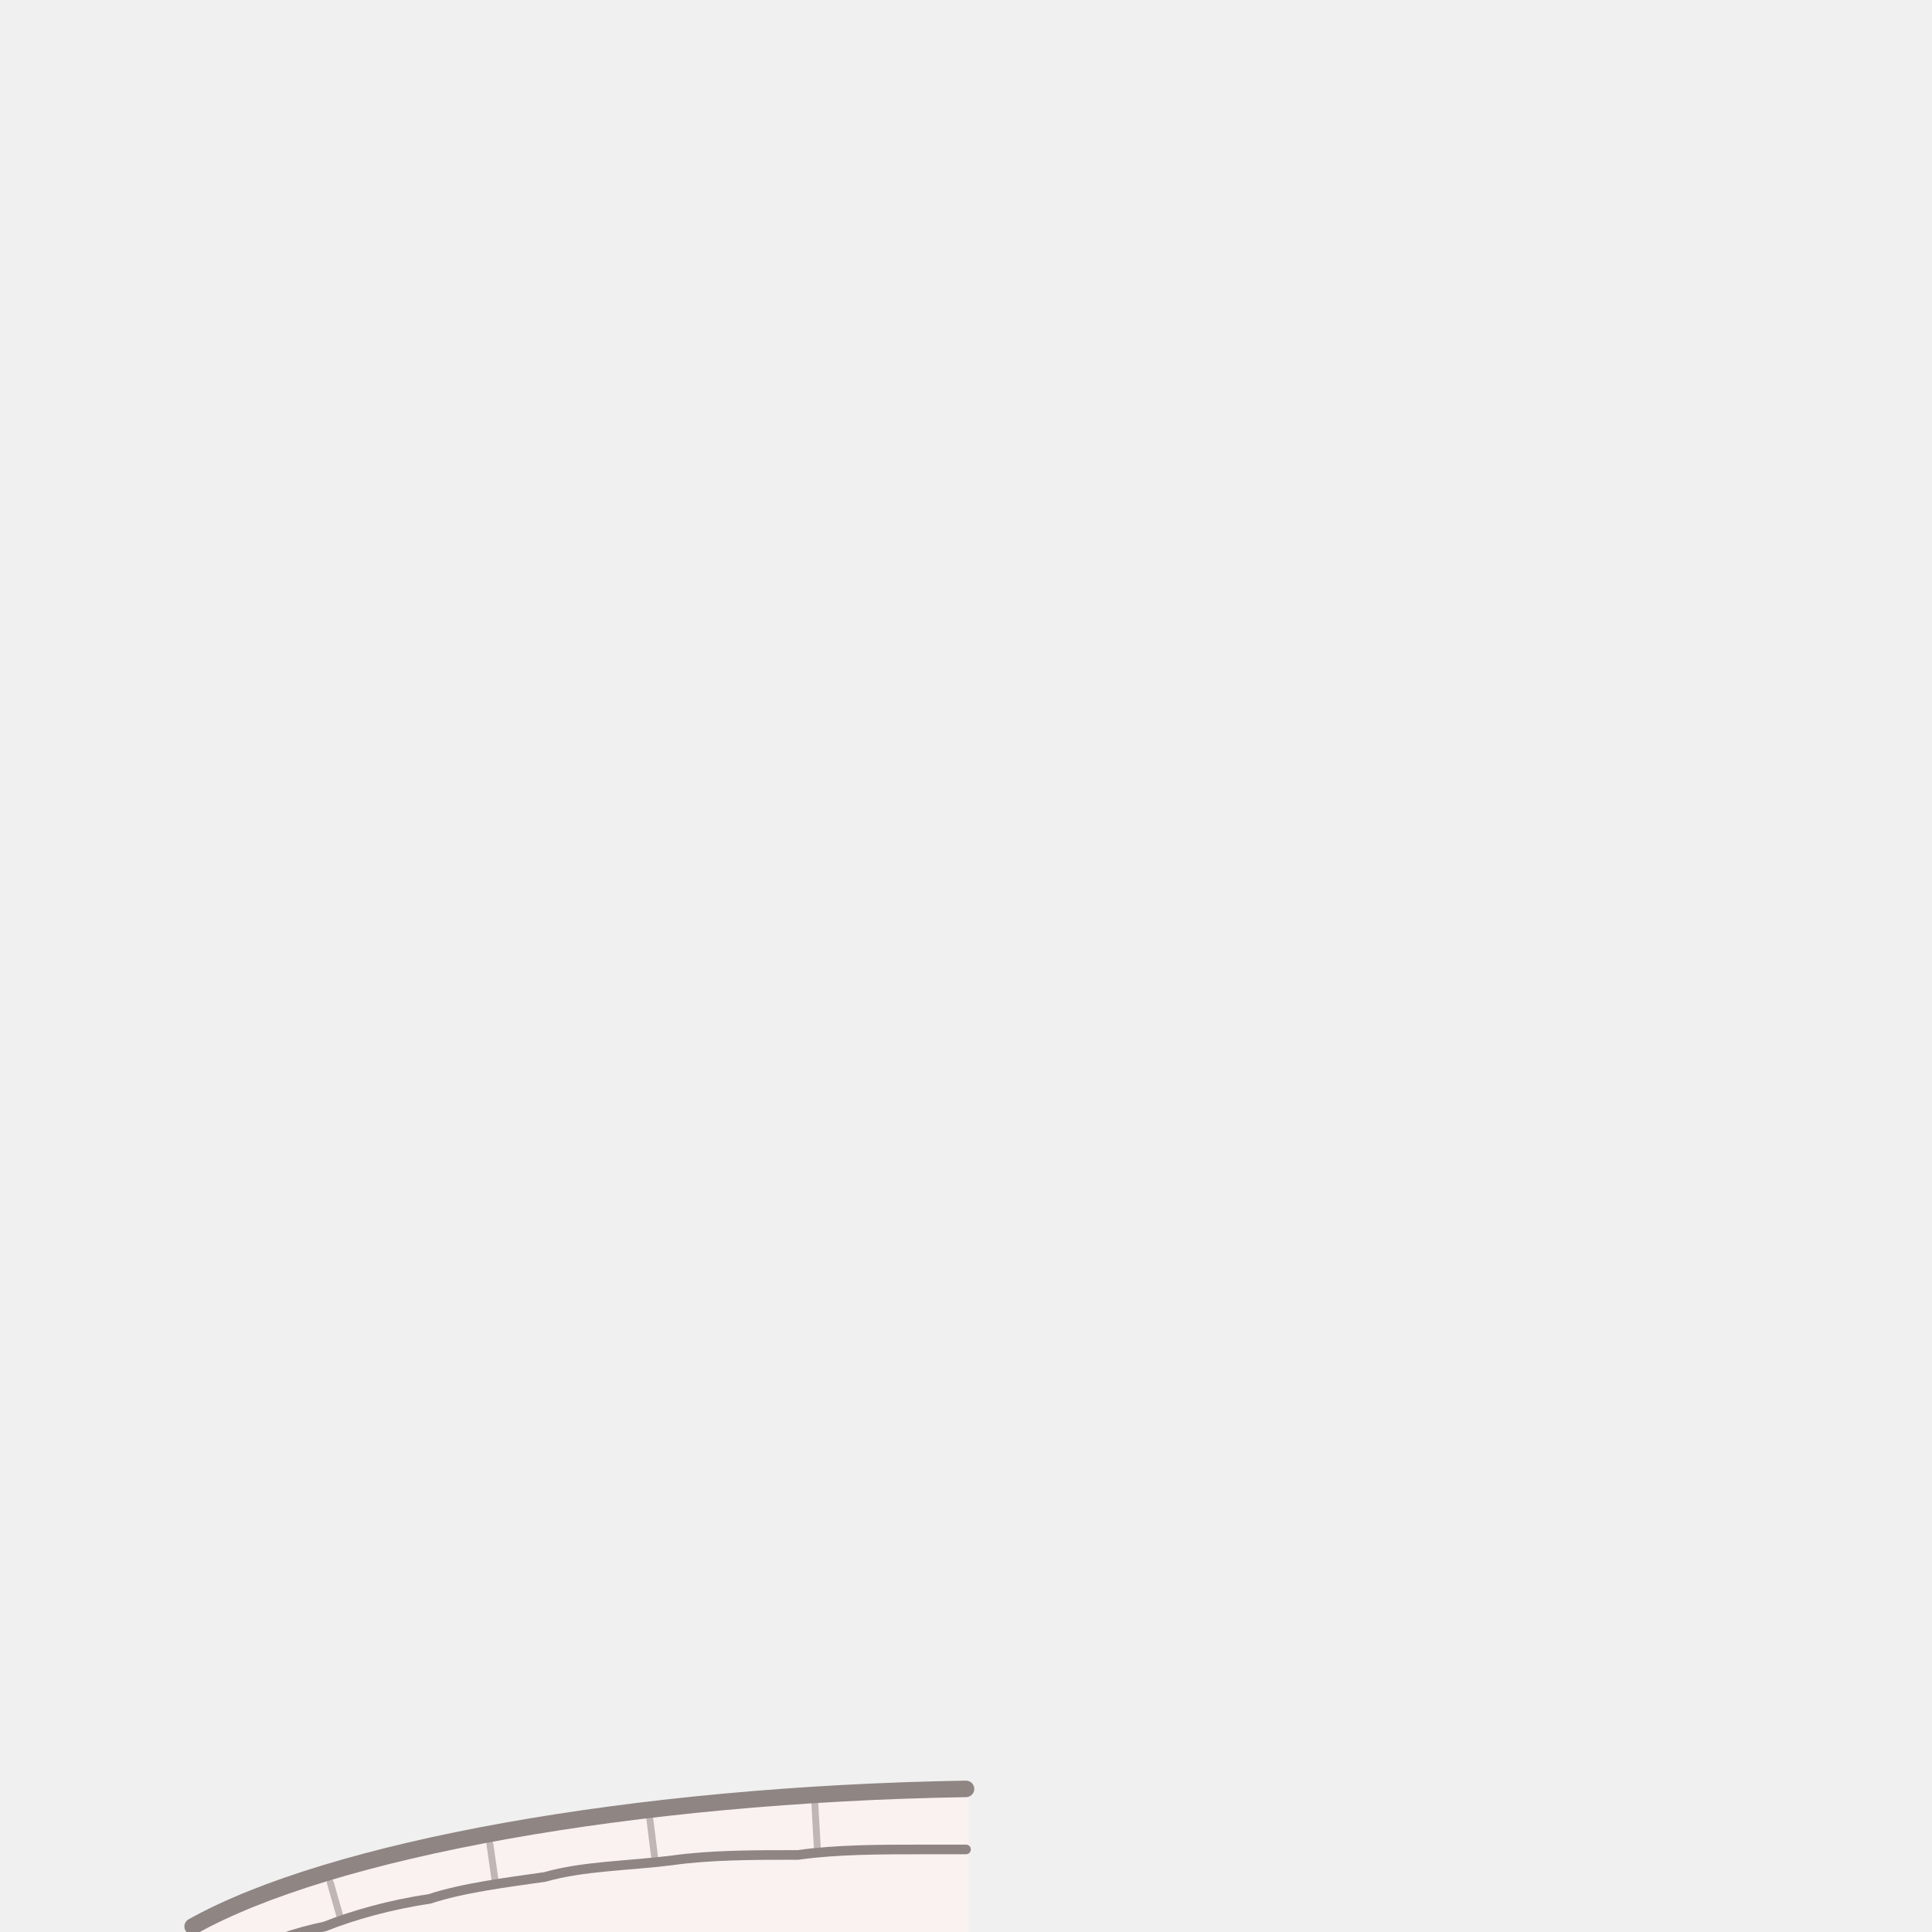
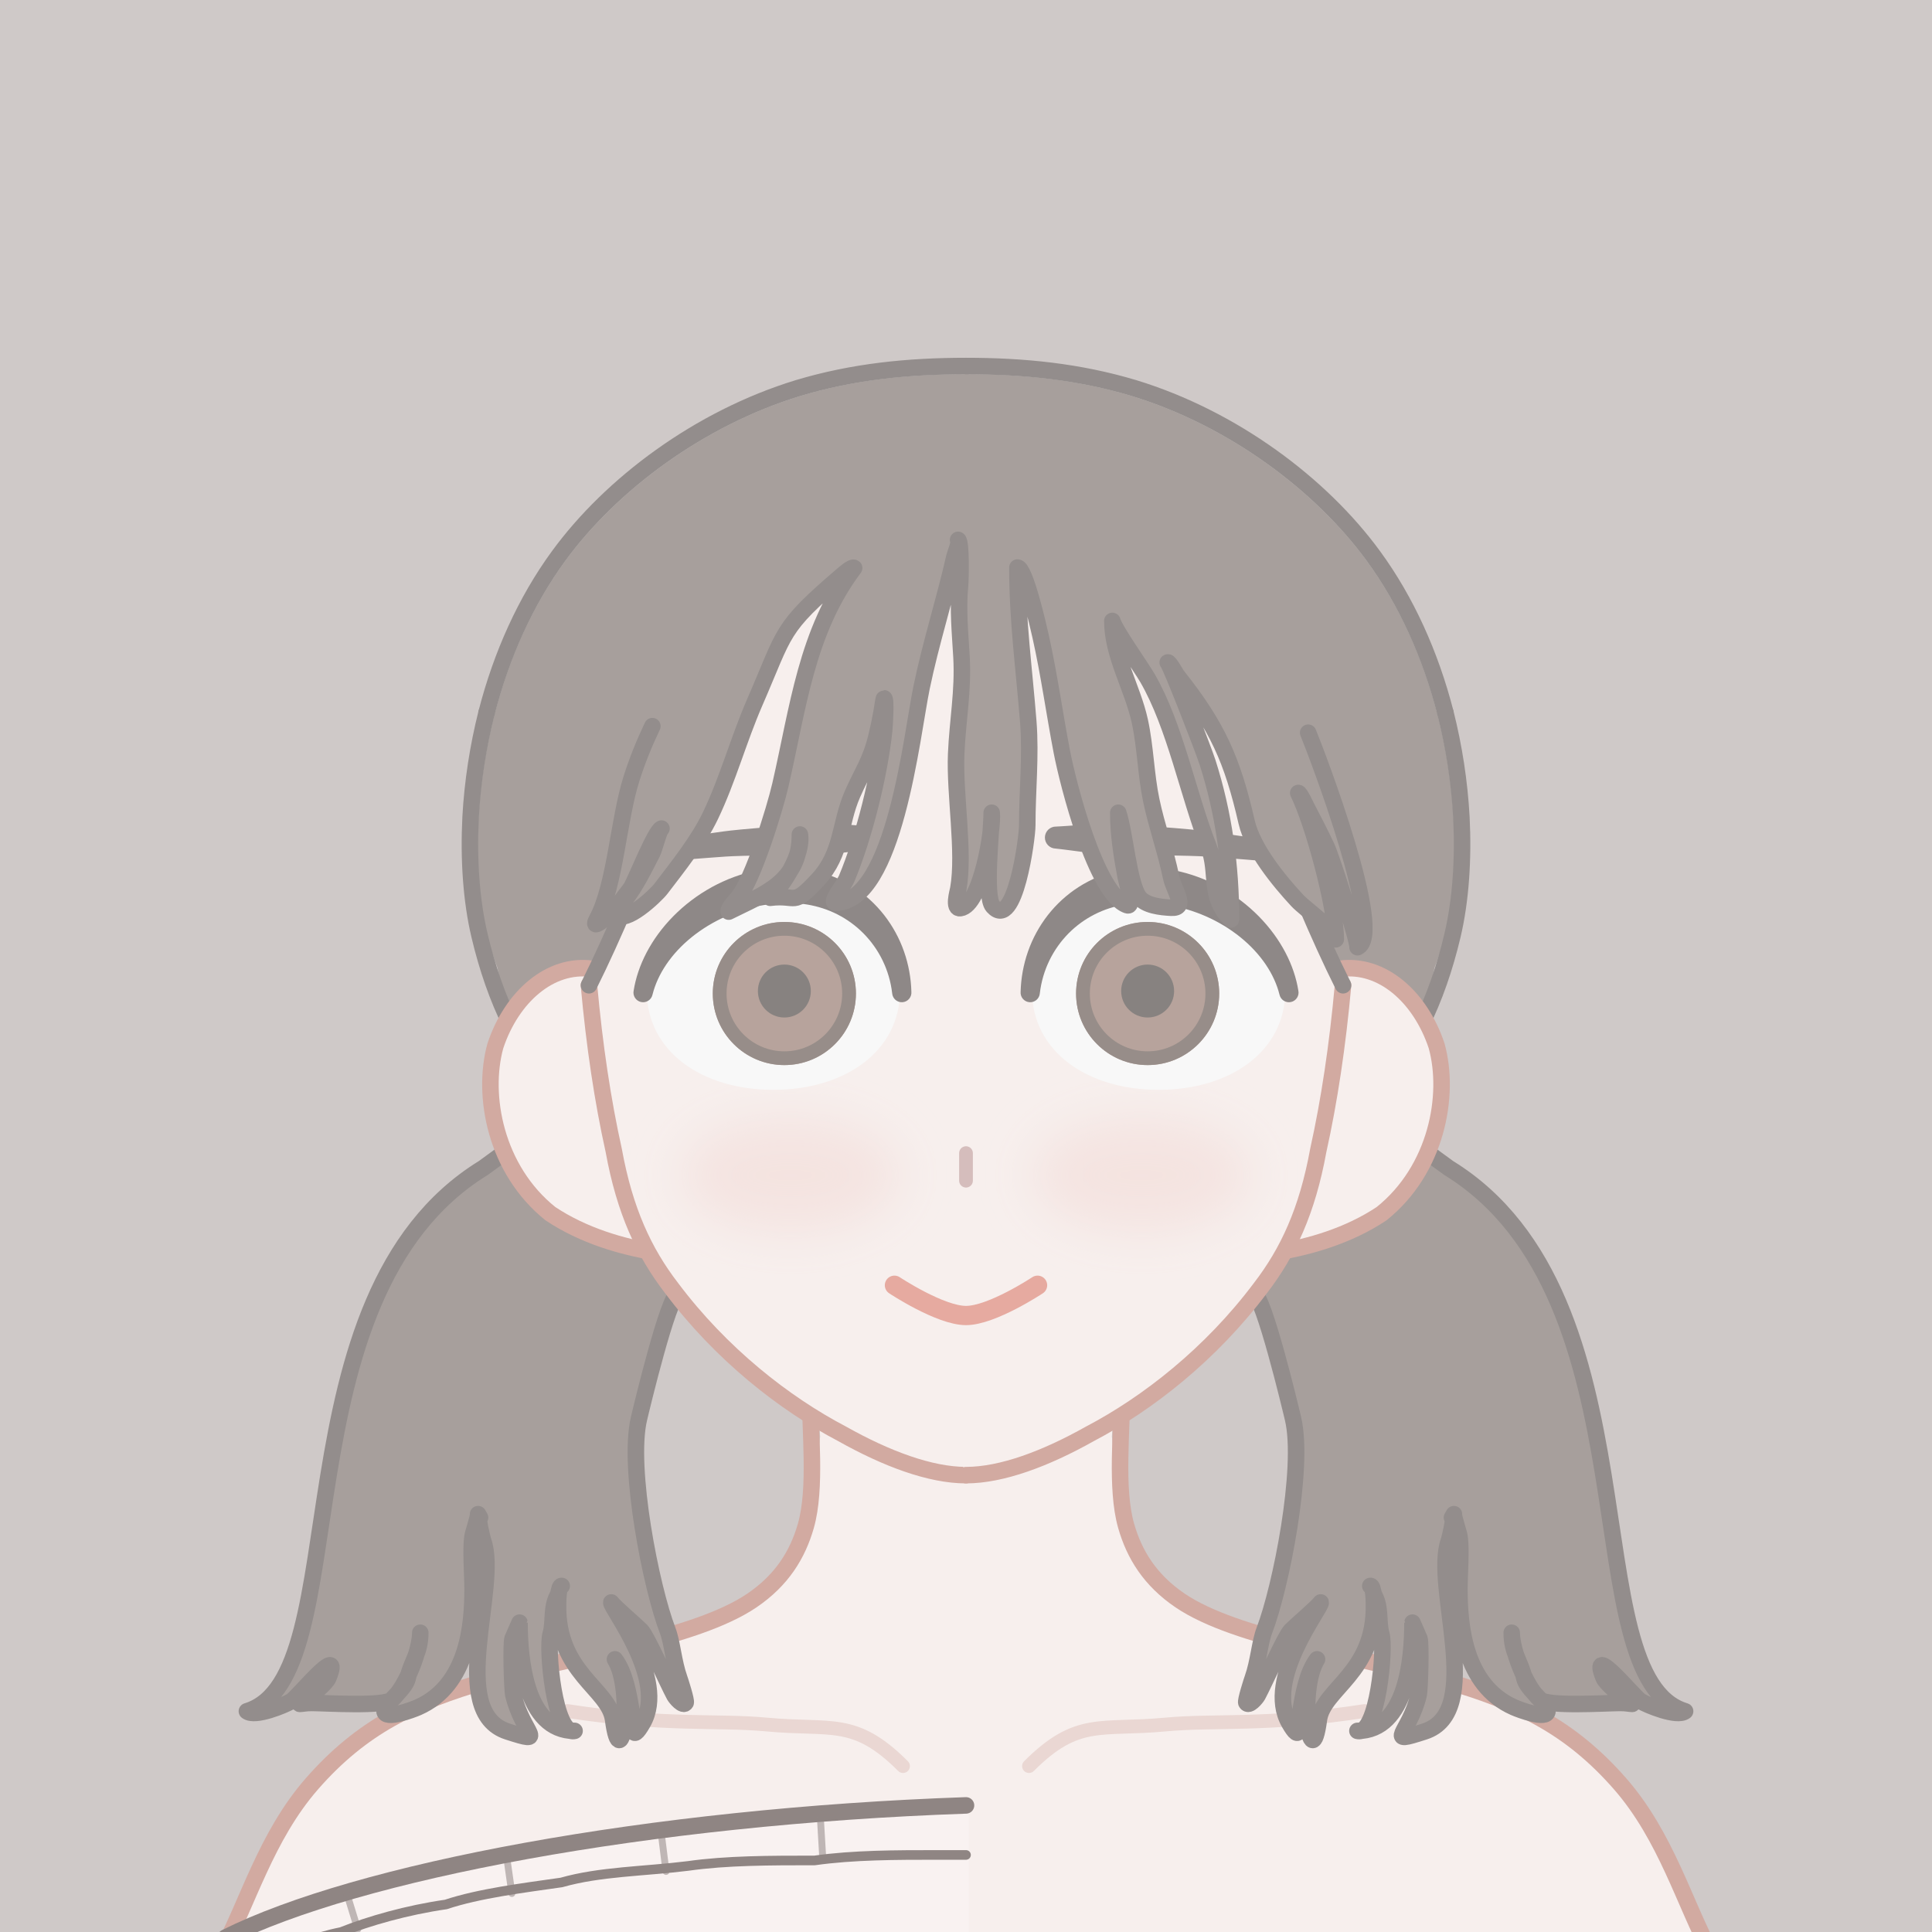
<svg xmlns="http://www.w3.org/2000/svg" width="702" height="702" viewBox="0 0 702 702">
+   <g id="_ref">
+     <g opacity="0.5">
+       <defs>
+         <clipPath id="makeup-blush-clip-path-31">
+           <path d="M215.154 389.2 L359.154 389.2 L359.154 464.8 L215.154 464.8 Z" />
+         </clipPath>
+         <filter id="makeup-blush-filter-11" filterUnits="userSpaceOnUse" x="218.154" y="377" width="138" height="100" color-interpolation-filters="sRGB">
+           <feGaussianBlur in="SourceGraphic" stdDeviation="9" color-interpolation-filters="linearRGB" />
+         </filter>
+         <clipPath id="cg-eye1">
+           <path d="M242 360 C242 338 262 326 288 326 C314 326 334 338 334 360 C334 382 314 396 288 396 C262 396 242 382 242 360 Z" fill="#ffffff" />
+         </clipPath>
+       </defs>
+       <rect width="702" height="702" fill="#ada19f" />
+       <g data-layer="body">
+         <g>
+           <g>
+             <path d="M296 490 L298 522 C293.615 554.385 304.615 564.885 259.333 589.667 L210.333 604.167 C118.615 622.385 119.615 639.385 96.5 675.5 L80.5 709 L352 712 L352 490 Z" fill="#fdeeea" />
+             <path d="M80.177 709.772 C89.948 691.718 96.554 667.356 113.323 648.166 C131.428 627.449 150.416 618.37 176.588 610.801 C209.733 601.215 252.656 595.455 273.168 581.575 C284.163 574.134 289.86 564.776 292.817 554.408 C296.711 540.759 294.236 520.005 294.407 505.93 C294.426 504.332 294.448 497.885 294.448 490.885" fill="none" stroke="#b46352" stroke-width="6" stroke-linecap="round" stroke-linejoin="round" />
+             <path d="M206.199 621.718 C242.115 627.218 260.37 624.907 278.628 626.62 C302.176 628.831 310.481 624.084 328.115 641.718" fill="none" stroke="#b46352" stroke-width="5" stroke-linecap="round" opacity="0.35" />
+           </g>
+         </g>
+         <g transform="translate(702 0) scale(-1 1)">
+           <g>
+             <path d="M296 490 L298 522 C293.615 554.385 304.615 564.885 259.333 589.667 L210.333 604.167 C118.615 622.385 119.615 639.385 96.5 675.5 L80.5 709 L352 712 L352 490 Z" fill="#fdeeea" />
+             <path d="M80.177 709.772 C89.948 691.718 96.554 667.356 113.323 648.166 C131.428 627.449 150.416 618.37 176.588 610.801 C209.733 601.215 252.656 595.455 273.168 581.575 C284.163 574.134 289.86 564.776 292.817 554.408 C296.711 540.759 294.236 520.005 294.407 505.93 C294.426 504.332 294.448 497.885 294.448 490.885" fill="none" stroke="#b46352" stroke-width="6" stroke-linecap="round" stroke-linejoin="round" />
+             <path d="M206.199 621.718 C242.115 627.218 260.37 624.907 278.628 626.62 C302.176 628.831 310.481 624.084 328.115 641.718" fill="none" stroke="#b46352" stroke-width="5" stroke-linecap="round" opacity="0.35" />
+           </g>
+         </g>
+       </g>
+       <g data-layer="hairMid">
+         <g>
+           <g>
+             <path d="M246.346 470.051 C252.058 457.884 251.33 448.199 243.07 434.669 C238.956 426.719 237.325 420.839 228.711 415.289 C206.623 401.069 195.92 409.499 175.625 424.389 C99.328 471.409 130.552 609.403 89.711 621.793 C92.696 624.063 103.403 619.583 105.822 618.153 C108.255 616.713 124.757 596.133 119.336 609.653 C118.582 611.533 113.631 615.683 111.427 617.133 C106.635 620.283 109.057 618.723 113.403 618.773 C118.927 618.823 139.489 620.153 142.388 617.583 C147.818 612.773 152.711 599.273 152.711 593.263 C152.711 600.773 149.385 603.763 148.149 609.773 C147.304 613.873 139.593 619.023 139.706 621.733 C139.843 625.043 149.803 621.283 151.883 620.363 C170.299 612.233 171.711 589.693 171.711 577.413 C171.711 572.163 170.979 563.063 171.67 558.353 C171.876 556.953 173.9 551.093 173.711 550.173 C173.96 550.589 174.197 551.005 174.421 551.422 L174.11 550.922 C173.439 551.258 175.192 558.829 175.579 559.922 C181.477 576.576 162.297 622.015 184.409 629.153 C199.261 633.947 190.038 630.137 186.546 615.971 C186.03 613.875 185.61 597.159 186.226 595.409 C186.446 594.785 188.796 589.666 188.777 589.589 C188.777 602.195 190.785 628.922 208.777 628.922 C201.455 630.753 198.534 598.933 200.068 593.773 C201.338 589.499 200.169 584.271 202.538 579.84 C203.243 578.52 203.238 576.081 204.11 576.256 C202.849 576.003 202.797 581.895 202.777 582.922 C202.285 607.842 221.252 613.552 222.777 624.922 C225.695 646.676 230.392 614.04 223.444 602.922 C227.157 607.873 228.466 615.721 229.444 621.589 C230.324 626.871 228.975 634.026 233.57 626.033 C242.692 610.164 221.67 584.015 222.11 582.256 C223.525 584.142 230.728 590.225 232.983 592.471 C235.024 594.505 242.514 611.398 245.016 616.038 C245.475 616.889 248.24 620.248 249.146 618.672 C249.502 618.052 247.263 611.007 246.804 609.719 C244.719 603.857 244.271 596.797 242.595 592.453 C236.61 576.947 227.965 533.366 232.163 515.515 C233.177 511.198 242.851 470.916 246.346 470.051 Z" fill="#5d4e48" stroke="#352a27" stroke-width="6" stroke-linecap="round" stroke-linejoin="round" />
+           </g>
+         </g>
+         <g transform="translate(702 0) scale(-1 1)">
+           <g>
+             <path d="M246.346 470.051 C252.058 457.884 251.33 448.199 243.07 434.669 C238.956 426.719 237.325 420.839 228.711 415.289 C206.623 401.069 195.92 409.499 175.625 424.389 C99.328 471.409 130.552 609.403 89.711 621.793 C92.696 624.063 103.403 619.583 105.822 618.153 C108.255 616.713 124.757 596.133 119.336 609.653 C118.582 611.533 113.631 615.683 111.427 617.133 C106.635 620.283 109.057 618.723 113.403 618.773 C118.927 618.823 139.489 620.153 142.388 617.583 C147.818 612.773 152.711 599.273 152.711 593.263 C152.711 600.773 149.385 603.763 148.149 609.773 C147.304 613.873 139.593 619.023 139.706 621.733 C139.843 625.043 149.803 621.283 151.883 620.363 C170.299 612.233 171.711 589.693 171.711 577.413 C171.711 572.163 170.979 563.063 171.67 558.353 C171.876 556.953 173.9 551.093 173.711 550.173 C173.96 550.589 174.197 551.005 174.421 551.422 L174.11 550.922 C173.439 551.258 175.192 558.829 175.579 559.922 C181.477 576.576 162.297 622.015 184.409 629.153 C199.261 633.947 190.038 630.137 186.546 615.971 C186.03 613.875 185.61 597.159 186.226 595.409 C186.446 594.785 188.796 589.666 188.777 589.589 C188.777 602.195 190.785 628.922 208.777 628.922 C201.455 630.753 198.534 598.933 200.068 593.773 C201.338 589.499 200.169 584.271 202.538 579.84 C203.243 578.52 203.238 576.081 204.11 576.256 C202.849 576.003 202.797 581.895 202.777 582.922 C202.285 607.842 221.252 613.552 222.777 624.922 C225.695 646.676 230.392 614.04 223.444 602.922 C227.157 607.873 228.466 615.721 229.444 621.589 C230.324 626.871 228.975 634.026 233.57 626.033 C242.692 610.164 221.67 584.015 222.11 582.256 C223.525 584.142 230.728 590.225 232.983 592.471 C235.024 594.505 242.514 611.398 245.016 616.038 C245.475 616.889 248.24 620.248 249.146 618.672 C249.502 618.052 247.263 611.007 246.804 609.719 C244.719 603.857 244.271 596.797 242.595 592.453 C236.61 576.947 227.965 533.366 232.163 515.515 C233.177 511.198 242.851 470.916 246.346 470.051 Z" fill="#5d4e48" stroke="#352a27" stroke-width="6" stroke-linecap="round" stroke-linejoin="round" />
+           </g>
+         </g>
+       </g>
+       <g data-layer="hairBase">
+         <g>
+           <g>
+             <path d="M352 381.448 L352 135.951 L351.016 135.951 C330.344 135.951 310.656 137.919 290.968 143.826 C255.53 154.654 224.03 178.279 205.327 203.873 C186.623 229.467 175.795 262.936 173.826 297.39 C172.842 317.077 174.811 336.765 180.717 351.531 C182.027 358.081 184.209 364.632 187.262 370.602 C187.365 370.682 201.168 393.038 203.562 396.448 C204.832 398.257 211.612 404.019 213.517 405.842 C223.248 415.153 227.833 417.061 239.562 423.948 C253.821 432.321 287.168 441.633 303.192 437.819 C328.028 431.907 350.54 430.17 351.074 398.222 C351.102 396.519 351.452 381.949 352 381.448 Z" fill="#5d4e48" />
+           </g>
+           <g>
+             <path d="M351 133 C330 133 310 135 290 141 C254 152 222 176 203 202 C191 218.4 182.2 238 176.8 259" fill="none" stroke="#352a27" stroke-width="6" stroke-linecap="round" stroke-linejoin="round" />
+           </g>
+           <g>
+             <path d="M176.8 259 C173.7 271.3 171.7 284.1 171 297 C170.247 312.067 171.196 327.134 174.275 340.064 C179.731 362.97 189.199 384.12 205.639 400.625 C218.159 413.194 231.61 422.103 248.042 428.491 C248.47 428.658 248.896 428.816 249.319 428.964 C252.635 430.122 260.334 430.818 262.896 432.282" fill="none" stroke="#352a27" stroke-width="6" stroke-linecap="round" stroke-linejoin="round" />
+           </g>
+         </g>
+         <g transform="translate(702 0) scale(-1 1)">
+           <g>
+             <path d="M352 381.448 L352 135.951 L351.016 135.951 C330.344 135.951 310.656 137.919 290.968 143.826 C255.53 154.654 224.03 178.279 205.327 203.873 C186.623 229.467 175.795 262.936 173.826 297.39 C172.842 317.077 174.811 336.765 180.717 351.531 C182.027 358.081 184.209 364.632 187.262 370.602 C187.365 370.682 201.168 393.038 203.562 396.448 C204.832 398.257 211.612 404.019 213.517 405.842 C223.248 415.153 227.833 417.061 239.562 423.948 C253.821 432.321 287.168 441.633 303.192 437.819 C328.028 431.907 350.54 430.17 351.074 398.222 C351.102 396.519 351.452 381.949 352 381.448 Z" fill="#5d4e48" />
+           </g>
+           <g>
+             <path d="M351 133 C330 133 310 135 290 141 C254 152 222 176 203 202 C191 218.4 182.2 238 176.8 259" fill="none" stroke="#352a27" stroke-width="6" stroke-linecap="round" stroke-linejoin="round" />
+           </g>
+           <g>
+             <path d="M176.8 259 C173.7 271.3 171.7 284.1 171 297 C170.247 312.067 171.196 327.134 174.275 340.064 C179.731 362.97 189.199 384.12 205.639 400.625 C218.159 413.194 231.61 422.103 248.042 428.491 C248.47 428.658 248.896 428.816 249.319 428.964 C252.635 430.122 260.334 430.818 262.896 432.282" fill="none" stroke="#352a27" stroke-width="6" stroke-linecap="round" stroke-linejoin="round" />
+           </g>
+         </g>
+       </g>
+       <g data-layer="ear">
+         <g>
+           <g>
+             <path d="M215 352 C200 350 186 362 180 380 C175 398 180 425 200 441 C212 449 226 453 238 455 L225 380 Z" fill="#fdeeea" />
+             <path d="M215 352 C200 350 186 362 180 380 C175 398 180 425 200 441 C212 449 226 453 238 455" fill="none" stroke="#b46352" stroke-width="6" stroke-linecap="round" stroke-linejoin="round" />
+           </g>
+         </g>
+         <g transform="translate(702 0) scale(-1 1)">
+           <g>
+             <path d="M215 352 C200 350 186 362 180 380 C175 398 180 425 200 441 C212 449 226 453 238 455 L225 380 Z" fill="#fdeeea" />
+             <path d="M215 352 C200 350 186 362 180 380 C175 398 180 425 200 441 C212 449 226 453 238 455" fill="none" stroke="#b46352" stroke-width="6" stroke-linecap="round" stroke-linejoin="round" />
+           </g>
+         </g>
+       </g>
+       <g data-layer="face">
+         <g>
+           <g>
+             <path d="M352 200 L351 200 C322 200 296 208 278 228 C262 246 250 272 240 298 C232 318 223 340 214 358 C216 380 219 400 223 418 C227 440 234 455 244 468 C262 492 285 510 306 521 C322 530 338 536 351 536 L352 536 Z" fill="#fdeeea" />
+             <path d="M214 358 C216 380 219 400 223 418 C227 440 234 455 244 468 C262 492 285 510 306 521 C322 530 338 536 351 536" fill="none" stroke="#b46352" stroke-width="6" stroke-linecap="round" stroke-linejoin="round" />
+           </g>
+         </g>
+         <g transform="translate(702 0) scale(-1 1)">
+           <g>
+             <path d="M352 200 L351 200 C322 200 296 208 278 228 C262 246 250 272 240 298 C232 318 223 340 214 358 C216 380 219 400 223 418 C227 440 234 455 244 468 C262 492 285 510 306 521 C322 530 338 536 351 536 L352 536 Z" fill="#fdeeea" />
+             <path d="M214 358 C216 380 219 400 223 418 C227 440 234 455 244 468 C262 492 285 510 306 521 C322 530 338 536 351 536" fill="none" stroke="#b46352" stroke-width="6" stroke-linecap="round" stroke-linejoin="round" />
+           </g>
+         </g>
+       </g>
+       <g data-layer="makeup">
+         <g>
+           <g>
+             <g clip-path="url(#makeup-blush-clip-path-31)">
+               <g filter="url(#makeup-blush-filter-11)">
+                 <ellipse cx="287.154" cy="427" rx="40" ry="21" fill="#f3bfb8" opacity="0.5" />
+               </g>
+             </g>
+           </g>
+         </g>
+         <g transform="translate(702 0) scale(-1 1)">
+           <g>
+             <g clip-path="url(#makeup-blush-clip-path-31)">
+               <g filter="url(#makeup-blush-filter-11)">
+                 <ellipse cx="287.154" cy="427" rx="40" ry="21" fill="#f3bfb8" opacity="0.5" />
+               </g>
+             </g>
+           </g>
+         </g>
+       </g>
+       <g data-layer="mouth">
+         <g>
+           <path d="M351 419 L351 429" fill="none" stroke="#b98a88" stroke-width="5" stroke-linecap="round" />
+         </g>
+         <g>
+           <path d="M325 467 C325 467 341.59 478 351 478 C360.41 478 377 467 377 467" fill="none" stroke="#dc6450" stroke-width="7" stroke-linecap="round" stroke-linejoin="round" />
+         </g>
+       </g>
+       <g data-layer="eye">
+         <g transform="translate(285 361) scale(1) translate(-292 -361)">
+           <path d="M242 360 C242 338 262 326 288 326 C314 326 334 338 334 360 C334 382 314 396 288 396 C262 396 242 382 242 360 Z" fill="#ffffff" />
+           <g clip-path="url(#cg-eye1)">
+             <g transform="translate(292 361) scale(0.26)">
+               <g transform="translate(-110 -110) scale(1)">
+                 <g>
+                   <circle cx="110" cy="110" r="100" fill="#7e5647" />
+                   <circle cx="110" cy="106.526" r="37" fill="#1e1410" />
+                 </g>
+               </g>
+             </g>
+             <circle cx="292" cy="361" r="23.5" fill="none" stroke="#3e2a22" stroke-width="5" />
+           </g>
+           <g>
+             <polygon points="237.252,359.897 237.551,358.24 237.883,356.76 237.941,356.513 238.406,354.792 238.803,353.526 238.951,353.061 239.578,351.317 239.962,350.368 240.28,349.584 241.058,347.862 241.344,347.294 241.925,346.127 242.867,344.408 242.928,344.314 243.885,342.708 244.617,341.579 244.985,341.016 246.164,339.343 246.569,338.814 247.417,337.698 248.568,336.29 248.745,336.08 250.15,334.489 250.84,333.764 251.624,332.938 253.169,331.426 253.251,331.357 254.778,329.959 255.664,329.208 256.451,328.542 258.188,327.176 258.338,327.071 259.976,325.871 260.978,325.193 261.816,324.627 263.713,323.445 263.884,323.351 265.648,322.334 266.723,321.768 267.619,321.299 269.636,320.333 269.832,320.251 271.687,319.443 272.839,318.994 273.747,318.642 275.844,317.917 276.12,317.835 277.977,317.271 279.259,316.935 280.089,316.72 282.225,316.252 282.674,316.172 284.386,315.867 285.904,315.658 286.538,315.572 288.676,315.367 289.401,315.327 290.829,315.25 292.642,315.226 293.004,315.221 295.029,315.28 296.147,315.36 297.018,315.423 298.974,315.649 299.642,315.754 300.899,315.956 302.839,316.351 303.092,316.412 304.736,316.824 306.239,317.271 306.592,317.373 308.418,318.001 309.548,318.446 310.23,318.713 311.993,319.495 312.749,319.869 313.708,320.347 315.391,321.276 315.82,321.534 317.035,322.277 318.624,323.341 318.745,323.424 320.158,324.467 321.316,325.4 321.654,325.667 323.091,326.923 323.903,327.696 324.47,328.235 325.79,329.602 326.297,330.172 327.055,331.028 328.256,332.499 328.49,332.806 329.392,334.018 330.352,335.425 330.465,335.582 331.471,337.186 332.122,338.33 332.409,338.828 333.281,340.508 333.67,341.338 334.08,342.214 334.808,343.949 334.992,344.434 335.468,345.715 336.057,347.505 336.088,347.599 336.571,349.304 336.901,350.668 337.014,351.126 337.388,352.973 337.543,353.928 337.688,354.817 337.915,356.668 337.962,357.21 338.072,358.537 338.153,360.357 338.146,361.044 338.006,361.715 337.737,362.346 337.35,362.913 336.861,363.394 336.286,363.769 335.65,364.026 334.976,364.153 334.29,364.146 333.618,364.006 332.987,363.737 332.42,363.35 331.94,362.861 331.564,362.286 331.308,361.65 331.18,360.976 330.952,359.311 330.741,358.141 330.667,357.75 330.321,356.221 330.125,355.498 329.911,354.712 329.435,353.212 329.326,352.918 328.903,351.751 328.295,350.262 328.289,350.247 332.186,348.915 328.346,350.404 327.667,348.922 327.122,347.855 326.963,347.551 326.209,346.222 325.793,345.553 325.404,344.931 324.546,343.673 324.313,343.364 323.644,342.461 322.641,341.211 326.581,338.437 322.758,341.37 322.695,341.298 321.707,340.166 320.806,339.215 320.678,339.088 319.611,338.057 318.914,337.435 318.503,337.07 317.368,336.138 316.918,335.8 316.202,335.257 315.002,334.422 314.826,334.316 313.769,333.636 312.455,332.862 312.429,332.847 315.575,328.126 312.628,332.973 311.255,332.235 310.187,331.716 309.949,331.605 308.63,331.03 307.86,330.729 307.304,330.513 305.949,330.043 305.483,329.903 304.56,329.62 303.179,329.254 303.067,329.233 301.785,328.941 300.369,328.674 300.36,328.676 298.901,328.459 297.886,328.344 297.468,328.298 296.013,328.186 295.393,328.162 294.522,328.124 292.996,328.113 292.886,328.117 291.308,328.156 290.115,328.224 289.625,328.251 287.955,328.397 287.555,328.445 286.26,328.598 284.767,328.824 284.542,328.856 282.84,329.164 282.225,329.296 281.147,329.526 279.48,329.94 279.412,329.953 277.697,330.432 276.975,330.658 276,330.962 274.294,331.56 274.289,331.557 272.589,332.208 271.847,332.519 270.917,332.909 269.253,333.675 269.166,333.715 266.483,328.557 269.341,333.62 267.607,334.487 266.89,334.872 265.995,335.352 264.409,336.278 264.333,336.322 261.3,331.723 264.49,336.215 262.858,337.24 262.157,337.711 261.347,338.255 259.821,339.363 259.808,339.373 256.523,335.37 259.946,339.255 258.454,340.418 257.716,341.032 257.083,341.559 255.762,342.739 255.685,342.806 254.501,343.949 253.647,344.833 253.301,345.188 252.159,346.459 251.834,346.845 251.082,347.752 250.048,349.104 250.03,349.127 246.472,346.733 250.12,348.988 249.134,350.389 248.514,351.347 248.254,351.743 247.457,353.088 247.132,353.691 246.724,354.451 246.056,355.833 245.922,356.135 245.462,357.208 244.942,358.578 244.909,358.668 244.488,359.962 244.081,361.436 243.865,362.087 243.527,362.684 243.078,363.203 242.537,363.625 241.924,363.933 241.262,364.116 240.578,364.166 239.897,364.081 239.246,363.865 238.649,363.527 238.13,363.078 237.708,362.537 237.4,361.924 237.218,361.262 237.168,360.578" fill="#2b201d" />
+           </g>
+         </g>
+         <g transform="translate(702 0) scale(-1 1)">
+           <g transform="translate(285 361) scale(1) translate(-292 -361)">
+             <path d="M242 360 C242 338 262 326 288 326 C314 326 334 338 334 360 C334 382 314 396 288 396 C262 396 242 382 242 360 Z" fill="#ffffff" />
+             <g clip-path="url(#cg-eye1)">
+               <g transform="translate(292 361) scale(0.26)">
+                 <g transform="translate(-110 -110) scale(1)">
+                   <g>
+                     <circle cx="110" cy="110" r="100" fill="#7e5647" />
+                     <circle cx="110" cy="106.526" r="37" fill="#1e1410" />
+                   </g>
+                 </g>
+               </g>
+               <circle cx="292" cy="361" r="23.5" fill="none" stroke="#3e2a22" stroke-width="5" />
+             </g>
+             <g>
+               <polygon points="237.252,359.897 237.551,358.24 237.883,356.76 237.941,356.513 238.406,354.792 238.803,353.526 238.951,353.061 239.578,351.317 239.962,350.368 240.28,349.584 241.058,347.862 241.344,347.294 241.925,346.127 242.867,344.408 242.928,344.314 243.885,342.708 244.617,341.579 244.985,341.016 246.164,339.343 246.569,338.814 247.417,337.698 248.568,336.29 248.745,336.08 250.15,334.489 250.84,333.764 251.624,332.938 253.169,331.426 253.251,331.357 254.778,329.959 255.664,329.208 256.451,328.542 258.188,327.176 258.338,327.071 259.976,325.871 260.978,325.193 261.816,324.627 263.713,323.445 263.884,323.351 265.648,322.334 266.723,321.768 267.619,321.299 269.636,320.333 269.832,320.251 271.687,319.443 272.839,318.994 273.747,318.642 275.844,317.917 276.12,317.835 277.977,317.271 279.259,316.935 280.089,316.72 282.225,316.252 282.674,316.172 284.386,315.867 285.904,315.658 286.538,315.572 288.676,315.367 289.401,315.327 290.829,315.25 292.642,315.226 293.004,315.221 295.029,315.28 296.147,315.36 297.018,315.423 298.974,315.649 299.642,315.754 300.899,315.956 302.839,316.351 303.092,316.412 304.736,316.824 306.239,317.271 306.592,317.373 308.418,318.001 309.548,318.446 310.23,318.713 311.993,319.495 312.749,319.869 313.708,320.347 315.391,321.276 315.82,321.534 317.035,322.277 318.624,323.341 318.745,323.424 320.158,324.467 321.316,325.4 321.654,325.667 323.091,326.923 323.903,327.696 324.47,328.235 325.79,329.602 326.297,330.172 327.055,331.028 328.256,332.499 328.49,332.806 329.392,334.018 330.352,335.425 330.465,335.582 331.471,337.186 332.122,338.33 332.409,338.828 333.281,340.508 333.67,341.338 334.08,342.214 334.808,343.949 334.992,344.434 335.468,345.715 336.057,347.505 336.088,347.599 336.571,349.304 336.901,350.668 337.014,351.126 337.388,352.973 337.543,353.928 337.688,354.817 337.915,356.668 337.962,357.21 338.072,358.537 338.153,360.357 338.146,361.044 338.006,361.715 337.737,362.346 337.35,362.913 336.861,363.394 336.286,363.769 335.65,364.026 334.976,364.153 334.29,364.146 333.618,364.006 332.987,363.737 332.42,363.35 331.94,362.861 331.564,362.286 331.308,361.65 331.18,360.976 330.952,359.311 330.741,358.141 330.667,357.75 330.321,356.221 330.125,355.498 329.911,354.712 329.435,353.212 329.326,352.918 328.903,351.751 328.295,350.262 328.289,350.247 332.186,348.915 328.346,350.404 327.667,348.922 327.122,347.855 326.963,347.551 326.209,346.222 325.793,345.553 325.404,344.931 324.546,343.673 324.313,343.364 323.644,342.461 322.641,341.211 326.581,338.437 322.758,341.37 322.695,341.298 321.707,340.166 320.806,339.215 320.678,339.088 319.611,338.057 318.914,337.435 318.503,337.07 317.368,336.138 316.918,335.8 316.202,335.257 315.002,334.422 314.826,334.316 313.769,333.636 312.455,332.862 312.429,332.847 315.575,328.126 312.628,332.973 311.255,332.235 310.187,331.716 309.949,331.605 308.63,331.03 307.86,330.729 307.304,330.513 305.949,330.043 305.483,329.903 304.56,329.62 303.179,329.254 303.067,329.233 301.785,328.941 300.369,328.674 300.36,328.676 298.901,328.459 297.886,328.344 297.468,328.298 296.013,328.186 295.393,328.162 294.522,328.124 292.996,328.113 292.886,328.117 291.308,328.156 290.115,328.224 289.625,328.251 287.955,328.397 287.555,328.445 286.26,328.598 284.767,328.824 284.542,328.856 282.84,329.164 282.225,329.296 281.147,329.526 279.48,329.94 279.412,329.953 277.697,330.432 276.975,330.658 276,330.962 274.294,331.56 274.289,331.557 272.589,332.208 271.847,332.519 270.917,332.909 269.253,333.675 269.166,333.715 266.483,328.557 269.341,333.62 267.607,334.487 266.89,334.872 265.995,335.352 264.409,336.278 264.333,336.322 261.3,331.723 264.49,336.215 262.858,337.24 262.157,337.711 261.347,338.255 259.821,339.363 259.808,339.373 256.523,335.37 259.946,339.255 258.454,340.418 257.716,341.032 257.083,341.559 255.762,342.739 255.685,342.806 254.501,343.949 253.647,344.833 253.301,345.188 252.159,346.459 251.834,346.845 251.082,347.752 250.048,349.104 250.03,349.127 246.472,346.733 250.12,348.988 249.134,350.389 248.514,351.347 248.254,351.743 247.457,353.088 247.132,353.691 246.724,354.451 246.056,355.833 245.922,356.135 245.462,357.208 244.942,358.578 244.909,358.668 244.488,359.962 244.081,361.436 243.865,362.087 243.527,362.684 243.078,363.203 242.537,363.625 241.924,363.933 241.262,364.116 240.578,364.166 239.897,364.081 239.246,363.865 238.649,363.527 238.13,363.078 237.708,362.537 237.4,361.924 237.218,361.262 237.168,360.578" fill="#2b201d" />
+             </g>
+           </g>
+         </g>
+       </g>
+       <g data-layer="hairLine">
+         <g>
+           <g>
+             <path d="M351 200 C322 200 296 208 278 228 C262 246 250 272 240 298 C232 318 223 340 214 358" fill="none" stroke="#352a27" stroke-width="6" stroke-linecap="round" stroke-linejoin="round" />
+           </g>
+         </g>
+         <g transform="translate(702 0) scale(-1 1)">
+           <g>
+             <path d="M351 200 C322 200 296 208 278 228 C262 246 250 272 240 298 C232 318 223 340 214 358" fill="none" stroke="#352a27" stroke-width="6" stroke-linecap="round" stroke-linejoin="round" />
+           </g>
+         </g>
+       </g>
+       <g data-layer="brow">
+         <g>
+           <g transform="translate(-7 0)">
+             <g>
+               <g>
+                 <path d="M251.563 304.691 L255.184 304.191 L258.804 303.682 L262.422 303.165 L264.202 302.909 L266.052 302.647 L269.671 302.131 L269.885 302.102 L272.476 301.783 L273.478 301.681 L276.448 301.377 L277.18 301.313 L280.822 300.993 L282.158 300.878 L284.513 300.7 L288.158 300.433 L290.032 300.3 L291.841 300.188 L295.489 299.974 L299.137 299.777 L300.11 299.728 L302.817 299.614 L306.468 299.48 L307.714 299.451 L308.96 299.444 L310.208 299.458 L311.456 299.489 L312.704 299.536 L312.854 299.541 L313.976 299.599 L315.225 299.674 L316.474 299.757 L317.723 299.845 L318.973 299.935 L320.222 300.025 L321.471 300.113 L322.72 300.195 L323.969 300.27 L325.218 300.335 L326 300.389 L326.757 300.595 L327.459 300.945 L328.079 301.424 L328.594 302.016 L328.983 302.696 L329.232 303.44 L329.332 304.218 L329.277 305 L329.072 305.757 L328.722 306.459 L328.242 307.079 L327.651 307.594 L326.97 307.983 L326.227 308.232 L325.449 308.332 L324.206 308.469 L322.964 308.615 L321.721 308.77 L320.479 308.93 L319.237 309.092 L317.995 309.254 L316.753 309.414 L315.511 309.568 L314.268 309.715 L313.174 309.837 L313.048 309.852 L311.806 309.982 L310.563 310.096 L309.319 310.193 L308.075 310.27 L306.83 310.324 L303.178 310.433 L300.499 310.499 L299.554 310.524 L295.901 310.61 L292.247 310.679 L290.471 310.706 L288.629 310.744 L284.975 310.81 L282.661 310.845 L281.367 310.876 L277.713 310.959 L277.043 310.972 L274.124 311.073 L273.212 311.102 L270.782 311.231 L270.649 311.24 L267.003 311.504 L265.15 311.639 L263.368 311.774 L259.724 312.055 L256.08 312.344 L252.437 312.643 L251.653 312.652 L250.882 312.507 L250.154 312.215 L249.497 311.787 L248.937 311.239 L248.494 310.592 L248.186 309.871 L248.024 309.103 L248.015 308.319 L248.159 307.549 L248.451 306.821 L248.88 306.164 L249.428 305.603 L250.075 305.16 L250.796 304.852 Z" fill="#352a27" />
+               </g>
+             </g>
+           </g>
+         </g>
+         <g transform="translate(702 0) scale(-1 1)">
+           <g transform="translate(-7 0)">
+             <g>
+               <g>
+                 <path d="M251.563 304.691 L255.184 304.191 L258.804 303.682 L262.422 303.165 L264.202 302.909 L266.052 302.647 L269.671 302.131 L269.885 302.102 L272.476 301.783 L273.478 301.681 L276.448 301.377 L277.18 301.313 L280.822 300.993 L282.158 300.878 L284.513 300.7 L288.158 300.433 L290.032 300.3 L291.841 300.188 L295.489 299.974 L299.137 299.777 L300.11 299.728 L302.817 299.614 L306.468 299.48 L307.714 299.451 L308.96 299.444 L310.208 299.458 L311.456 299.489 L312.704 299.536 L312.854 299.541 L313.976 299.599 L315.225 299.674 L316.474 299.757 L317.723 299.845 L318.973 299.935 L320.222 300.025 L321.471 300.113 L322.72 300.195 L323.969 300.27 L325.218 300.335 L326 300.389 L326.757 300.595 L327.459 300.945 L328.079 301.424 L328.594 302.016 L328.983 302.696 L329.232 303.44 L329.332 304.218 L329.277 305 L329.072 305.757 L328.722 306.459 L328.242 307.079 L327.651 307.594 L326.97 307.983 L326.227 308.232 L325.449 308.332 L324.206 308.469 L322.964 308.615 L321.721 308.77 L320.479 308.93 L319.237 309.092 L317.995 309.254 L316.753 309.414 L315.511 309.568 L314.268 309.715 L313.174 309.837 L313.048 309.852 L311.806 309.982 L310.563 310.096 L309.319 310.193 L308.075 310.27 L306.83 310.324 L303.178 310.433 L300.499 310.499 L299.554 310.524 L295.901 310.61 L292.247 310.679 L290.471 310.706 L288.629 310.744 L284.975 310.81 L282.661 310.845 L281.367 310.876 L277.713 310.959 L277.043 310.972 L274.124 311.073 L273.212 311.102 L270.782 311.231 L270.649 311.24 L267.003 311.504 L265.15 311.639 L263.368 311.774 L259.724 312.055 L256.08 312.344 L252.437 312.643 L251.653 312.652 L250.882 312.507 L250.154 312.215 L249.497 311.787 L248.937 311.239 L248.494 310.592 L248.186 309.871 L248.024 309.103 L248.015 308.319 L248.159 307.549 L248.451 306.821 L248.88 306.164 L249.428 305.603 L250.075 305.16 L250.796 304.852 Z" fill="#352a27" />
+               </g>
+             </g>
+           </g>
+         </g>
+       </g>
+       <g data-layer="hairFront">
+         <g>
+           <path d="M305.733 186.817 C294.238 185.54 240.866 243.136 241.784 255.077 C240.674 255.077 237.645 262.575 237.04 263.852 C234.006 270.261 231.637 276.089 229.473 282.854 C224.722 297.701 223.528 321.784 216.907 333.952 C213.407 340.387 226.108 328.123 227.076 326.931 C230.866 322.261 234.236 315.291 237.026 309.901 C237.795 308.414 239.601 301.249 240.347 301.062 C238.166 301.789 231.236 319.065 229.51 322.228 C228.435 324.198 222.587 330.215 224.114 332.172 C227.041 335.923 238.104 325.612 240.196 322.868 C246.435 314.684 253.72 305.622 258.158 296.348 C264.504 283.087 268.361 268.689 274.232 255.207 C285.615 229.07 283.667 227.563 306.559 207.951 C307.048 207.532 310.213 204.734 310.855 205.376 C293.499 228.518 289.976 257.37 283.538 285.296 C281.488 294.185 273.607 319.587 268.207 326.141 C267.544 326.945 264.43 330.199 264.777 331.241 C277.93 324.664 290.644 320.536 290.644 303.218 C291.831 310.342 284.732 321.345 279.866 326.211 C289.86 324.962 287.816 329.767 297.21 319.63 C306.148 309.986 304.963 299.465 309.748 288.529 C313.292 280.43 316.178 276.925 318.446 267.693 C319.185 264.684 319.812 261.647 320.355 258.597 C320.424 258.212 321.049 253.73 321.241 253.739 C322.041 253.778 321.459 263.522 321.267 265.378 C319.582 281.592 313.948 304.242 307.629 319.276 C306.566 321.805 301.179 328.09 303.757 328.022 C325.032 327.462 331.26 267.224 334.852 249.846 C338.256 233.382 343.222 218.146 346.833 202.12 C347.04 201.199 348.955 196.711 348.126 196.158 C349.332 196.882 349.042 210.643 348.838 212.748 C347.986 221.541 348.873 229.957 349.364 238.732 C350.059 251.146 347.934 261.835 347.429 273.987 C346.822 288.613 350.548 309.592 348.214 322.887 C348.019 323.996 346.115 330.372 348.956 329.987 C356.523 328.961 360.983 301.091 360.341 295.314 C360.341 301.626 357.532 325.715 360.781 329.339 C368.735 338.212 373.266 304.663 373.26 299.881 C373.244 287.329 374.612 274.748 373.625 262.205 C372.119 243.085 369.682 225.736 369.682 206.217 C372.447 206.217 377.315 227.653 378.113 231.217 C381.227 245.136 383.138 259.223 385.834 273.211 C388.027 284.591 398.193 324.903 409.55 328.915 C412.213 329.855 409.257 319.897 409.014 318.59 C407.58 310.88 406.327 303.174 406.327 295.314 C408.779 302.672 410.148 320.777 413.814 325.876 C416.14 329.11 421.92 329.642 425.582 329.831 C431.62 330.142 426.496 323.463 425.524 318.748 C423.574 309.293 420.279 300.128 418.333 290.862 C416.338 281.36 416.222 271.498 414.15 262.002 C411.517 249.936 404.171 238.046 404.171 225.617 C405.173 229.13 414.446 242.077 416.925 246.355 C427.031 263.799 431.618 288.458 439.142 307.65 C442.904 317.245 438.783 325.616 447.282 334.115 C447.282 314.589 444.715 295.595 438.753 276.97 C437.283 272.379 425.183 241.242 424.29 240.706 C424.807 240.319 427.309 244.95 427.741 245.494 C442.366 263.88 447.776 276.073 452.977 298.72 C455.206 308.428 464.679 320.01 471.403 327.241 C474.338 330.396 485.364 338.029 485.364 341.3 C485.364 329.474 477.065 298.835 471.712 288.129 C472.243 287.864 474.524 292.787 474.638 293.005 C477.16 297.83 479.675 302.689 481.992 307.615 C484.148 312.198 493.676 342.547 493.268 344.174 C503.573 339.594 488.121 298.181 484.828 290.231 C478.386 274.676 474.483 257.911 467.253 242.781 C465.382 238.865 451.556 218.197 449.438 218.432 C447.864 219.831 447.717 219.032 447.38 217.507 C446.158 211.982 429.112 200.262 424.29 195.439 L425.008 195.439" fill="#5d4e48" />
+           <path d="M237.04 263.852 C234.006 270.261 231.637 276.089 229.473 282.854 C224.722 297.701 223.528 321.784 216.907 333.952 C213.407 340.387 226.108 328.123 227.076 326.931 C230.866 322.261 234.236 315.291 237.026 309.901 C237.795 308.414 239.601 301.249 240.347 301.062 C238.166 301.789 231.236 319.065 229.51 322.228 C228.435 324.198 222.587 330.215 224.114 332.172 C227.041 335.923 238.104 325.612 240.196 322.868 C246.435 314.684 253.72 305.622 258.158 296.348 C264.504 283.087 268.361 268.689 274.232 255.207 C285.615 229.07 283.167 228.563 306.059 208.951 C306.548 208.532 309.713 205.734 310.355 206.376 C292.999 229.518 289.976 257.37 283.538 285.296 C281.488 294.185 273.607 319.587 268.207 326.141 C267.544 326.945 264.43 330.199 264.777 331.241 C277.93 324.664 290.644 320.536 290.644 303.218 C291.831 310.342 284.732 321.345 279.866 326.211 C289.86 324.962 287.816 329.767 297.21 319.63 C306.148 309.986 304.963 299.465 309.748 288.529 C313.292 280.43 316.178 276.925 318.446 267.693 C319.185 264.684 319.812 261.647 320.355 258.597 C320.424 258.212 321.049 253.73 321.241 253.739 C322.041 253.778 321.459 263.522 321.267 265.378 C319.582 281.592 313.948 304.242 307.629 319.276 C306.566 321.805 301.179 328.09 303.757 328.022 C325.032 327.462 331.26 267.224 334.852 249.846 C338.256 233.382 343.222 218.146 346.833 202.12 C347.04 201.199 348.955 196.711 348.126 196.158 C349.332 196.882 349.042 210.643 348.838 212.748 C347.986 221.541 348.873 229.957 349.364 238.732 C350.059 251.146 347.934 261.835 347.429 273.987 C346.822 288.613 350.548 309.592 348.214 322.887 C348.019 323.996 346.115 330.372 348.956 329.987 C356.523 328.961 360.983 301.091 360.341 295.314 C360.341 301.626 357.532 325.715 360.781 329.339 C368.735 338.212 373.266 304.663 373.26 299.881 C373.244 287.329 374.612 274.748 373.625 262.205 C372.119 243.085 369.682 225.736 369.682 206.217 C372.447 206.217 377.315 227.653 378.113 231.217 C381.227 245.136 383.138 259.223 385.834 273.211 C388.027 284.591 398.193 324.903 409.55 328.915 C412.213 329.855 409.257 319.897 409.014 318.59 C407.58 310.88 406.327 303.174 406.327 295.314 C408.779 302.672 410.148 320.777 413.814 325.876 C416.14 329.11 421.92 329.642 425.582 329.831 C431.62 330.142 426.496 323.463 425.524 318.748 C423.574 309.293 420.279 300.128 418.333 290.862 C416.338 281.36 416.222 271.498 414.15 262.002 C411.517 249.936 404.171 238.046 404.171 225.617 C405.173 229.13 414.446 242.077 416.925 246.355 C427.031 263.799 431.618 288.458 439.142 307.65 C442.904 317.245 438.783 325.616 447.282 334.115 C447.282 314.589 444.715 295.595 438.753 276.97 C437.283 272.379 425.183 241.242 424.29 240.706 C424.807 240.319 427.309 244.95 427.741 245.494 C442.366 263.88 447.776 276.073 452.977 298.72 C455.206 308.428 464.679 320.01 471.403 327.241 C474.338 330.396 485.364 338.029 485.364 341.3 C485.364 329.474 477.065 298.835 471.712 288.129 C472.243 287.864 474.524 292.787 474.638 293.005 C477.16 297.83 479.675 302.689 481.992 307.615 C484.148 312.198 493.676 342.547 493.268 344.174 C503.573 339.594 478.621 274.181 475.328 266.231" fill="none" stroke="#352a27" stroke-width="6" stroke-linecap="round" stroke-linejoin="round" />
+         </g>
+       </g>
+     </g>
+   </g>
  <g id="half">
-     <path d="M74 712 L70 700 C120 672 230 652 352 650 L352 712 Z" fill="#f9f2f1" />
-     <path d="M70 700 C120 672 230 652 351 650" fill="none" stroke="#8f8583" stroke-width="6" stroke-linecap="round" stroke-linejoin="round" />
-     <path d="M84 712 C96 706 108 702 118 700 C128 696 142 692 156 690 C168 686 184 684 198 682 C212 678 228 678 244 676 C258 674 274 674 290 674 C304 672 320 672 336 672 C342 672 348 672 351 672" fill="none" stroke="#8f8583" stroke-width="3.5" stroke-linecap="round" stroke-linejoin="round" />
-     <path d="M120 684 L124 698" fill="none" stroke="#8f8583" stroke-width="2.5" stroke-linecap="round" stroke-linejoin="round" opacity=".55" />
-     <path d="M178 670 L180 684" fill="none" stroke="#8f8583" stroke-width="2.5" stroke-linecap="round" stroke-linejoin="round" opacity=".55" />
-     <path d="M236 660 L238 676" fill="none" stroke="#8f8583" stroke-width="2.5" stroke-linecap="round" stroke-linejoin="round" opacity=".55" />
-     <path d="M296 654 L297 672" fill="none" stroke="#8f8583" stroke-width="2.5" stroke-linecap="round" stroke-linejoin="round" opacity=".55" />
+     <path d="M80 712 L82 704 C130 680 236 660 352 656 L352 712 Z" fill="#f9f2f1" />
+     <path d="M82 704 C130 680 236 660 351 656" fill="none" stroke="#8f8583" stroke-width="6" stroke-linecap="round" stroke-linejoin="round" />
+     <path d="M94 712 C104 708 114 704 124 702 C134 698 148 694 162 692 C174 688 190 686 204 684 C218 680 234 680 250 678 C264 676 280 676 296 676 C310 674 326 674 340 674 C345 674 349 674 351 674" fill="none" stroke="#8f8583" stroke-width="3.5" stroke-linecap="round" stroke-linejoin="round" />
+     <path d="M126 688 L130 701" fill="none" stroke="#8f8583" stroke-width="2.5" stroke-linecap="round" stroke-linejoin="round" opacity=".55" />
+     <path d="M184 674 L186 688" fill="none" stroke="#8f8583" stroke-width="2.5" stroke-linecap="round" stroke-linejoin="round" opacity=".55" />
+     <path d="M240 664 L242 680" fill="none" stroke="#8f8583" stroke-width="2.5" stroke-linecap="round" stroke-linejoin="round" opacity=".55" />
+     <path d="M298 659 L299 676" fill="none" stroke="#8f8583" stroke-width="2.5" stroke-linecap="round" stroke-linejoin="round" opacity=".55" />
  </g>
</svg>
